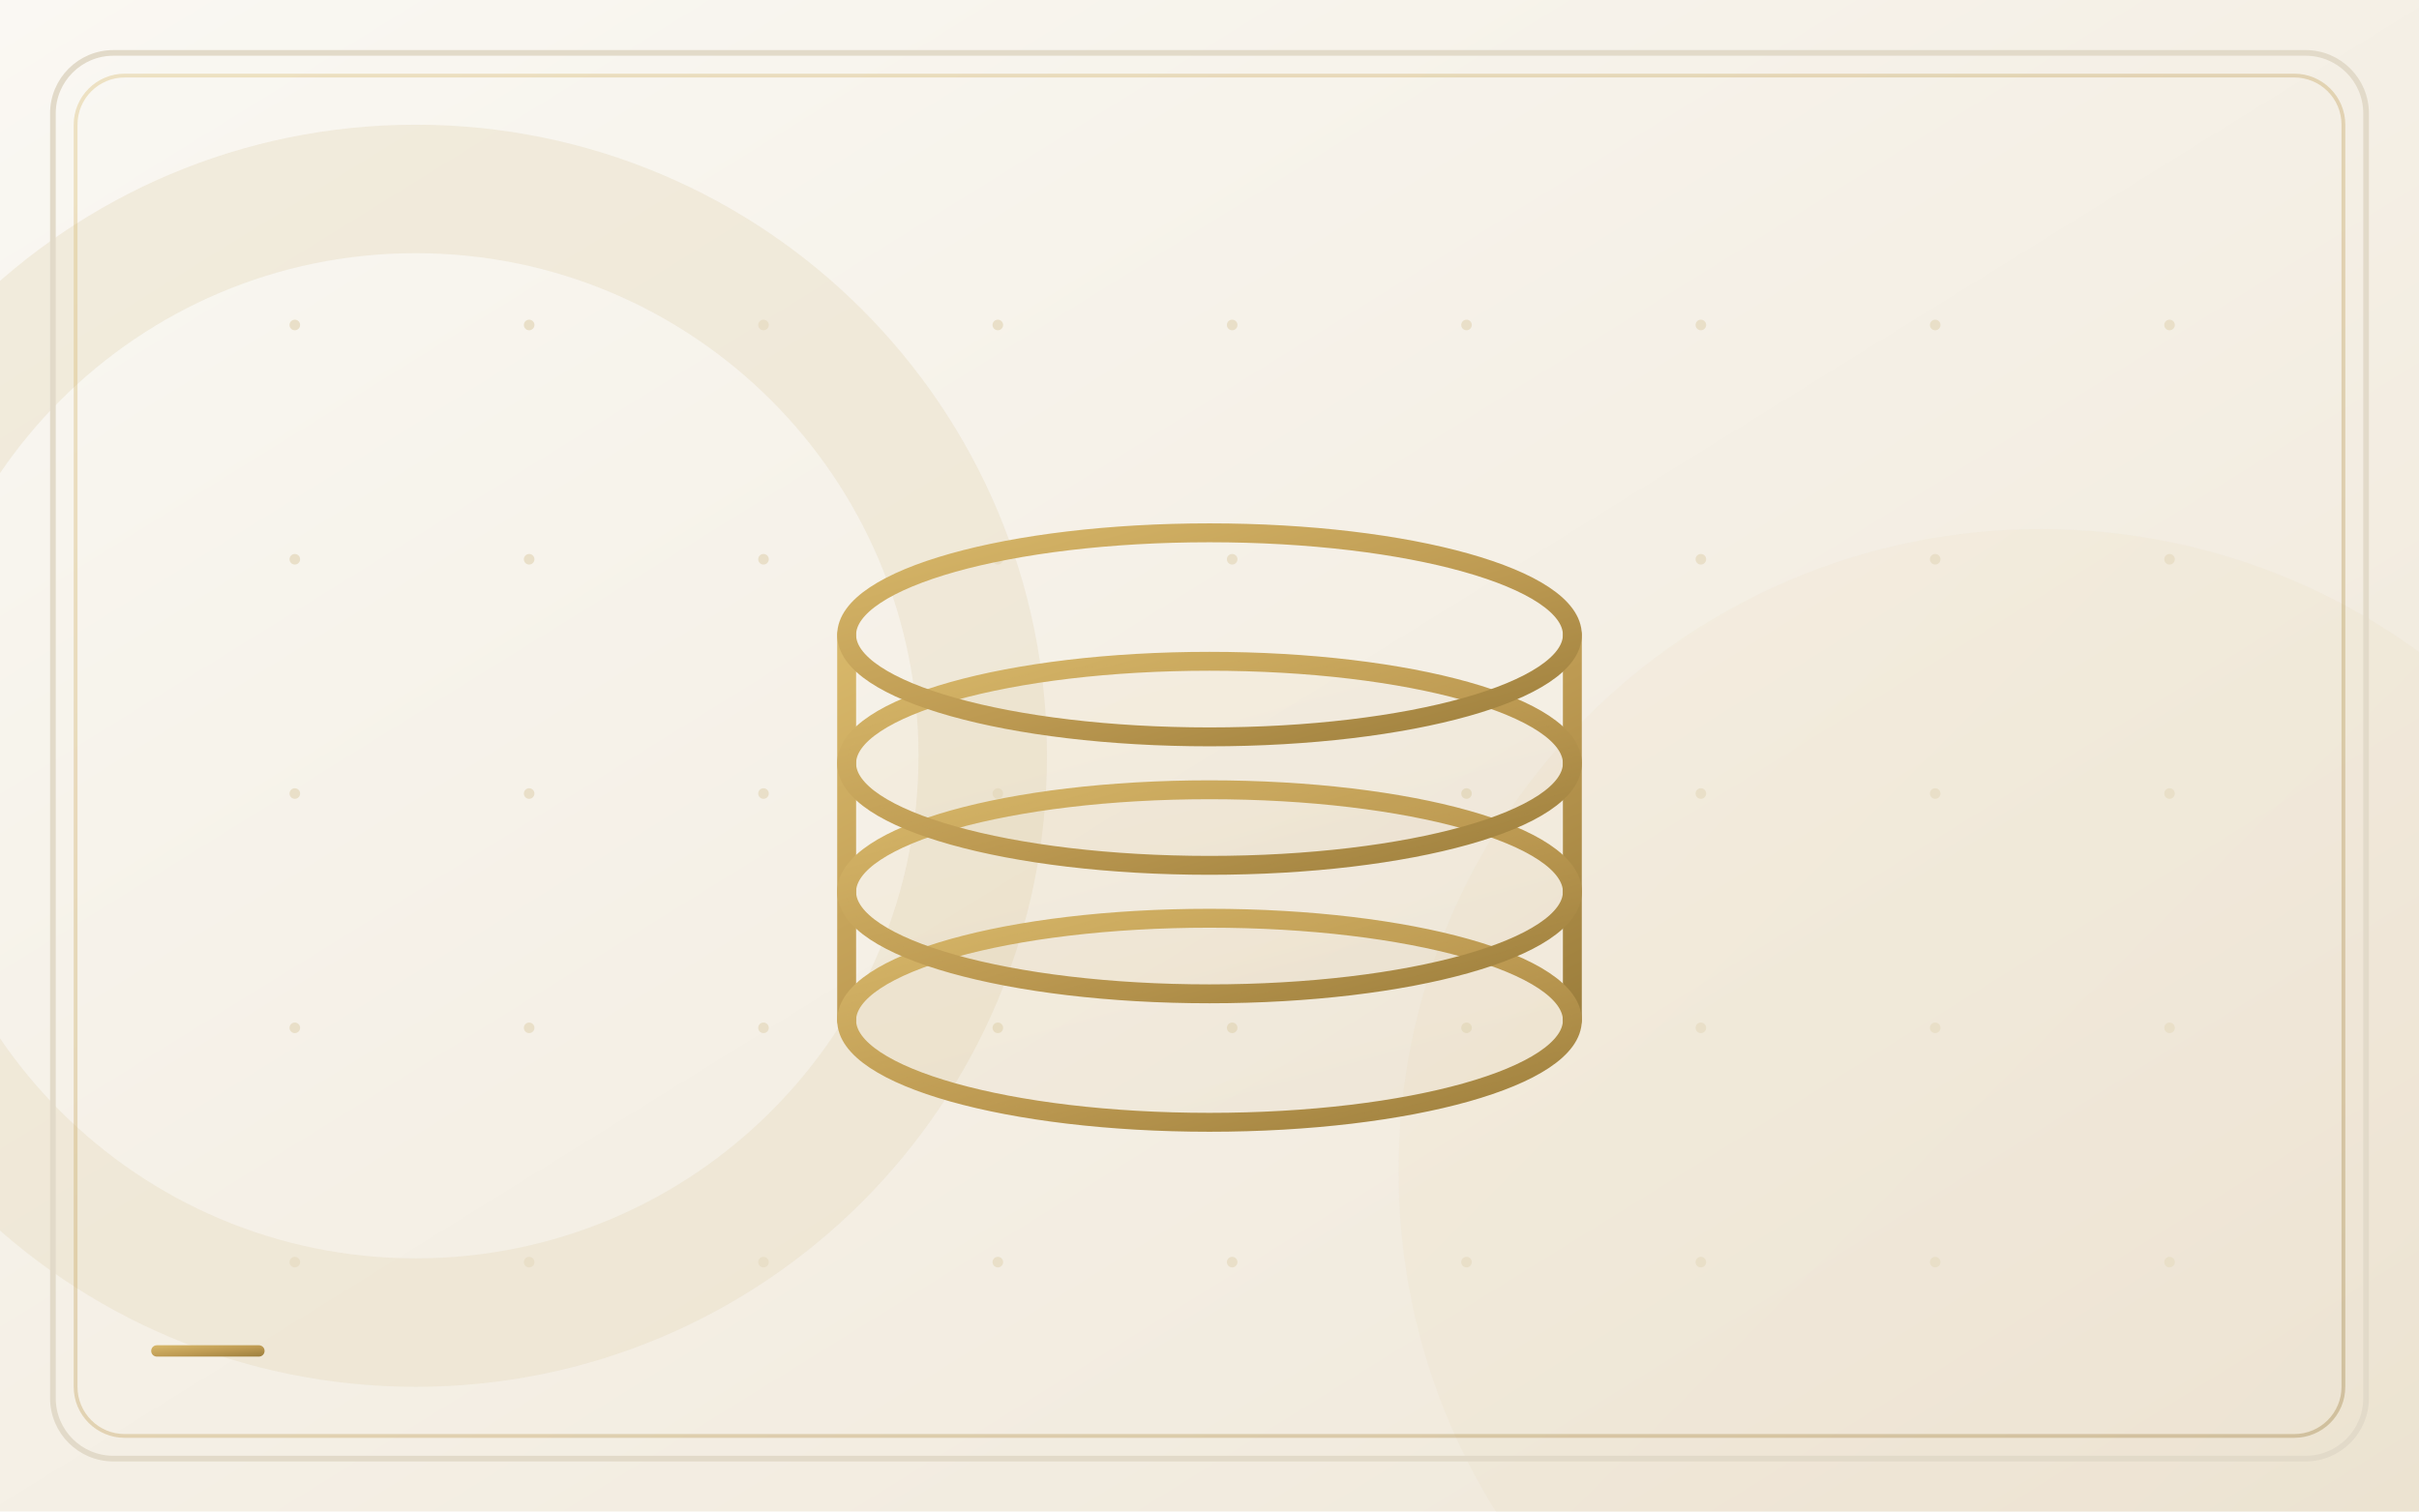
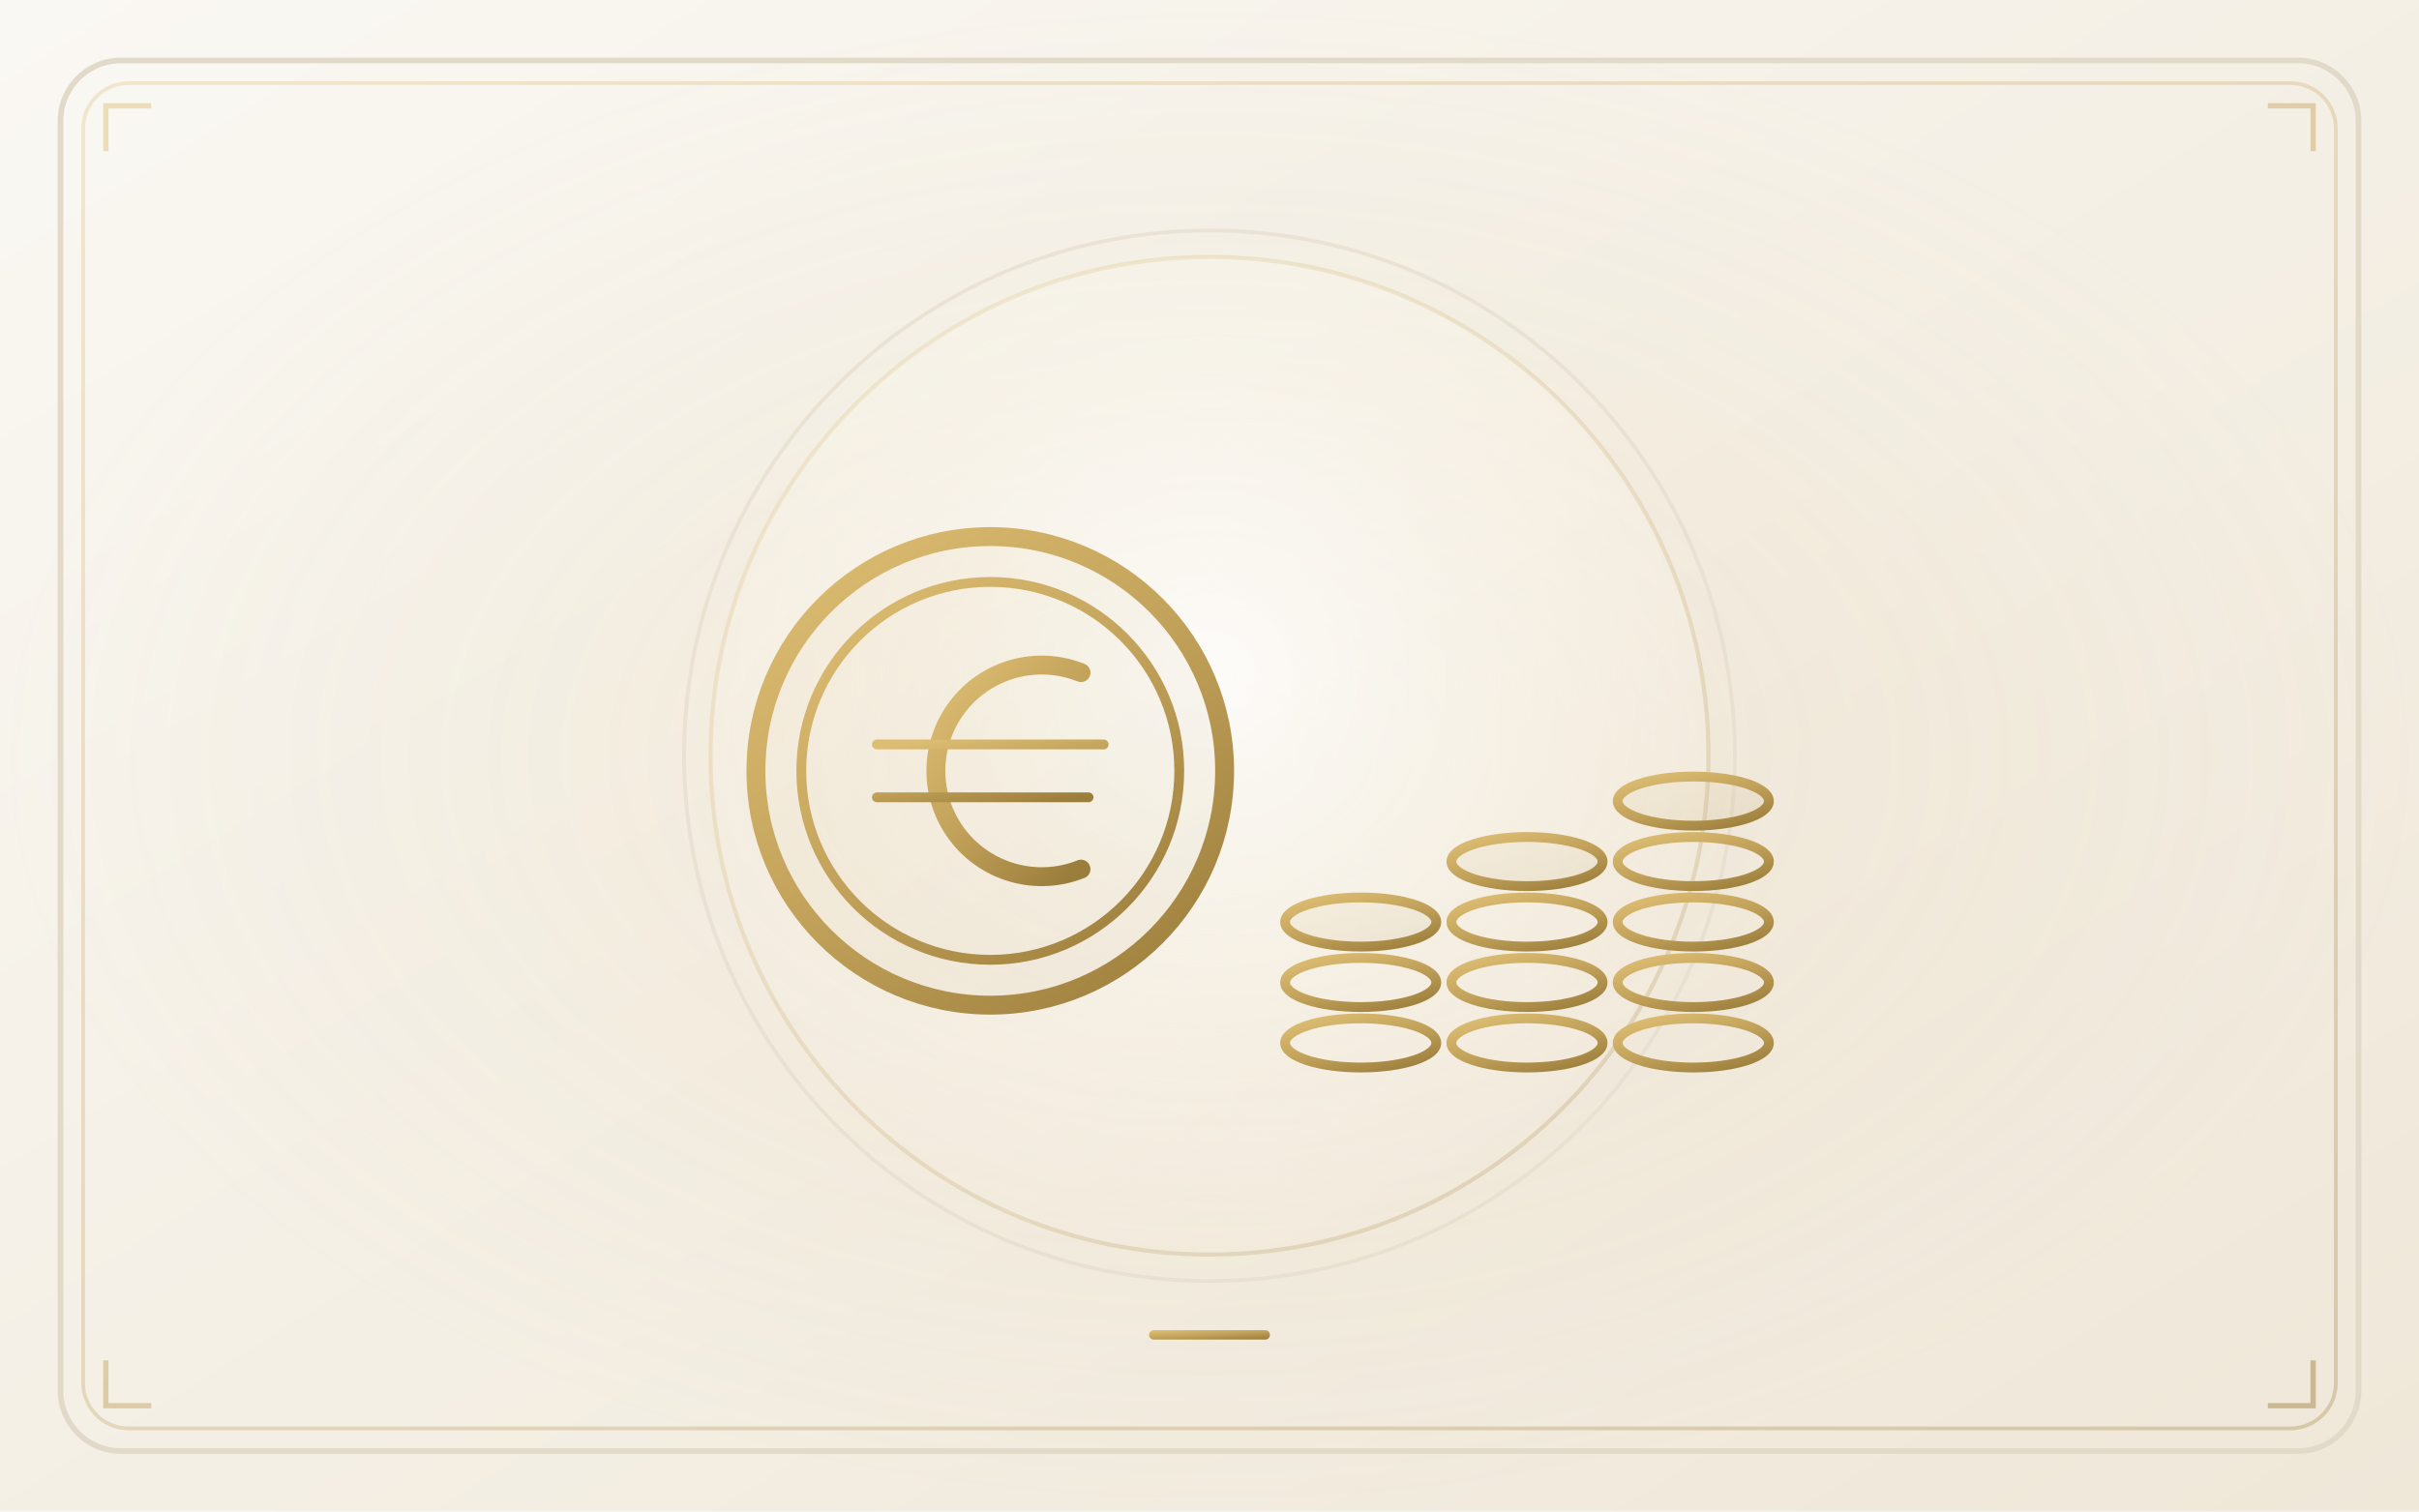
<svg xmlns="http://www.w3.org/2000/svg" viewBox="0 0 640 400" width="640" height="400">
  <defs>
    <linearGradient id="bgg" x1="0" y1="0" x2="1" y2="1">
      <stop offset="0" stop-color="#faf8f3" />
      <stop offset="1" stop-color="#efe7d8" />
    </linearGradient>
-     <linearGradient id="gg" x1="0" y1="0" x2="1" y2="1">
-       <stop offset="0" stop-color="#d8b86a" />
-       <stop offset="0.55" stop-color="#bd9a52" />
+     <linearGradient id="gg" x1="0.1" y1="0" x2="0.9" y2="1">
+       <stop offset="0" stop-color="#dcbd72" />
+       <stop offset="0.5" stop-color="#c2a25a" />
      <stop offset="1" stop-color="#9c7e3c" />
    </linearGradient>
+     <radialGradient id="glow" cx="0.5" cy="0.5" r="0.5">
+       <stop offset="0" stop-color="#caa968" stop-opacity="0.12" />
+       <stop offset="1" stop-color="#caa968" stop-opacity="0" />
+     </radialGradient>
+     <radialGradient id="med" cx="0.5" cy="0.42" r="0.6">
+       <stop offset="0" stop-color="#ffffff" stop-opacity="0.85" />
+       <stop offset="0.7" stop-color="#fbf7ee" stop-opacity="0.35" />
+       <stop offset="1" stop-color="#fbf7ee" stop-opacity="0" />
+     </radialGradient>
  </defs>
  <rect width="640" height="400" fill="url(#bgg)" />
-   <circle cx="540" cy="310" r="170" fill="url(#gg)" opacity="0.05" />
-   <circle cx="110" cy="200" r="150" fill="none" stroke="#e9dfc8" stroke-width="34" opacity="0.5" />
-   <circle cx="78" cy="86" r="1.4" fill="#e9dfc8" />
-   <circle cx="78" cy="148" r="1.4" fill="#e9dfc8" />
-   <circle cx="78" cy="210" r="1.4" fill="#e9dfc8" />
-   <circle cx="78" cy="272" r="1.4" fill="#e9dfc8" />
-   <circle cx="78" cy="334" r="1.4" fill="#e9dfc8" />
-   <circle cx="140" cy="86" r="1.4" fill="#e9dfc8" />
-   <circle cx="140" cy="148" r="1.4" fill="#e9dfc8" />
-   <circle cx="140" cy="210" r="1.4" fill="#e9dfc8" />
-   <circle cx="140" cy="272" r="1.4" fill="#e9dfc8" />
-   <circle cx="140" cy="334" r="1.4" fill="#e9dfc8" />
-   <circle cx="202" cy="86" r="1.4" fill="#e9dfc8" />
-   <circle cx="202" cy="148" r="1.4" fill="#e9dfc8" />
-   <circle cx="202" cy="210" r="1.4" fill="#e9dfc8" />
-   <circle cx="202" cy="272" r="1.4" fill="#e9dfc8" />
-   <circle cx="202" cy="334" r="1.4" fill="#e9dfc8" />
-   <circle cx="264" cy="86" r="1.4" fill="#e9dfc8" />
-   <circle cx="264" cy="148" r="1.4" fill="#e9dfc8" />
-   <circle cx="264" cy="210" r="1.4" fill="#e9dfc8" />
-   <circle cx="264" cy="272" r="1.4" fill="#e9dfc8" />
-   <circle cx="264" cy="334" r="1.4" fill="#e9dfc8" />
-   <circle cx="326" cy="86" r="1.4" fill="#e9dfc8" />
-   <circle cx="326" cy="148" r="1.4" fill="#e9dfc8" />
-   <circle cx="326" cy="210" r="1.4" fill="#e9dfc8" />
-   <circle cx="326" cy="272" r="1.4" fill="#e9dfc8" />
-   <circle cx="326" cy="334" r="1.4" fill="#e9dfc8" />
-   <circle cx="388" cy="86" r="1.4" fill="#e9dfc8" />
-   <circle cx="388" cy="148" r="1.4" fill="#e9dfc8" />
-   <circle cx="388" cy="210" r="1.4" fill="#e9dfc8" />
-   <circle cx="388" cy="272" r="1.4" fill="#e9dfc8" />
-   <circle cx="388" cy="334" r="1.4" fill="#e9dfc8" />
-   <circle cx="450" cy="86" r="1.4" fill="#e9dfc8" />
-   <circle cx="450" cy="148" r="1.4" fill="#e9dfc8" />
-   <circle cx="450" cy="210" r="1.4" fill="#e9dfc8" />
-   <circle cx="450" cy="272" r="1.4" fill="#e9dfc8" />
-   <circle cx="450" cy="334" r="1.4" fill="#e9dfc8" />
-   <circle cx="512" cy="86" r="1.4" fill="#e9dfc8" />
-   <circle cx="512" cy="148" r="1.4" fill="#e9dfc8" />
-   <circle cx="512" cy="210" r="1.4" fill="#e9dfc8" />
-   <circle cx="512" cy="272" r="1.4" fill="#e9dfc8" />
-   <circle cx="512" cy="334" r="1.4" fill="#e9dfc8" />
-   <circle cx="574" cy="86" r="1.4" fill="#e9dfc8" />
-   <circle cx="574" cy="148" r="1.4" fill="#e9dfc8" />
-   <circle cx="574" cy="210" r="1.4" fill="#e9dfc8" />
-   <circle cx="574" cy="272" r="1.4" fill="#e9dfc8" />
-   <circle cx="574" cy="334" r="1.4" fill="#e9dfc8" />
-   <rect x="14" y="14" width="612" height="372" fill="none" stroke="#e2dac9" stroke-width="1.5" rx="16" />
-   <rect x="20" y="20" width="600" height="360" fill="none" stroke="url(#gg)" stroke-width="1" rx="13" opacity="0.35" />
-   <g transform="rotate(0 320 200)">
-     <path d="M224 168 V270 M416 168 V270" stroke="url(#gg)" fill="none" stroke-width="5" stroke-linecap="round" stroke-linejoin="round" />
-     <ellipse cx="320" cy="270" rx="96" ry="27" stroke="url(#gg)" fill="none" stroke-width="5" stroke-linecap="round" stroke-linejoin="round" />
-     <ellipse cx="320" cy="270" rx="96" ry="27" fill="url(#gg)" opacity="0.06" />
-     <ellipse cx="320" cy="236" rx="96" ry="27" stroke="url(#gg)" fill="none" stroke-width="5" stroke-linecap="round" stroke-linejoin="round" />
-     <ellipse cx="320" cy="236" rx="96" ry="27" fill="url(#gg)" opacity="0.06" />
-     <ellipse cx="320" cy="202" rx="96" ry="27" stroke="url(#gg)" fill="none" stroke-width="5" stroke-linecap="round" stroke-linejoin="round" />
-     <ellipse cx="320" cy="202" rx="96" ry="27" fill="url(#gg)" opacity="0.06" />
-     <ellipse cx="320" cy="168" rx="96" ry="27" stroke="url(#gg)" fill="none" stroke-width="5" stroke-linecap="round" stroke-linejoin="round" />
+   <rect width="640" height="400" fill="url(#glow)" />
+   <circle cx="320" cy="200" r="132" fill="url(#med)" />
+   <circle cx="320" cy="200" r="132" fill="none" stroke="url(#gg)" stroke-width="1.1" opacity="0.22" />
+   <circle cx="320" cy="200" r="139" fill="none" stroke="#e2dac9" stroke-width="1" opacity="0.6" />
+   <rect x="16" y="16" width="608" height="368" fill="none" stroke="#e2dac9" stroke-width="1.5" rx="16" />
+   <rect x="22" y="22" width="596" height="356" fill="none" stroke="url(#gg)" stroke-width="1" rx="12" opacity="0.3" />
+   <path d="M28 40 V28 H40 M600 28 H612 V40 M612 360 V372 H600 M40 372 H28 V360" fill="none" stroke="url(#gg)" stroke-width="1.4" opacity="0.45" />
+   <g>
+     <circle cx="262" cy="204" r="62" stroke="url(#gg)" fill="none" stroke-width="5" stroke-linecap="round" stroke-linejoin="round" />
+     <circle cx="262" cy="204" r="62" fill="url(#gg)" opacity="0.07" />
+     <circle cx="262" cy="204" r="50" stroke="url(#gg)" fill="none" stroke-width="2.6" stroke-linecap="round" stroke-linejoin="round" />
+     <path d="M286 178 A28 28 0 1 0 286 230" stroke="url(#gg)" fill="none" stroke-width="5" stroke-linecap="round" stroke-linejoin="round" />
+     <path d="M232 197 H292 M232 211 H288" stroke="url(#gg)" fill="none" stroke-width="2.6" stroke-linecap="round" stroke-linejoin="round" />
+     <ellipse cx="360" cy="276" rx="20" ry="6.5" stroke="url(#gg)" fill="none" stroke-width="2.6" stroke-linecap="round" stroke-linejoin="round" />
+     <ellipse cx="360" cy="260" rx="20" ry="6.5" stroke="url(#gg)" fill="none" stroke-width="2.6" stroke-linecap="round" stroke-linejoin="round" />
+     <ellipse cx="360" cy="244" rx="20" ry="6.5" stroke="url(#gg)" fill="none" stroke-width="2.6" stroke-linecap="round" stroke-linejoin="round" />
+     <ellipse cx="360" cy="244" rx="20" ry="6.5" fill="url(#gg)" opacity="0.10" />
+     <ellipse cx="404" cy="276" rx="20" ry="6.5" stroke="url(#gg)" fill="none" stroke-width="2.6" stroke-linecap="round" stroke-linejoin="round" />
+     <ellipse cx="404" cy="260" rx="20" ry="6.5" stroke="url(#gg)" fill="none" stroke-width="2.6" stroke-linecap="round" stroke-linejoin="round" />
+     <ellipse cx="404" cy="244" rx="20" ry="6.5" stroke="url(#gg)" fill="none" stroke-width="2.6" stroke-linecap="round" stroke-linejoin="round" />
+     <ellipse cx="404" cy="228" rx="20" ry="6.5" stroke="url(#gg)" fill="none" stroke-width="2.6" stroke-linecap="round" stroke-linejoin="round" />
+     <ellipse cx="404" cy="228" rx="20" ry="6.5" fill="url(#gg)" opacity="0.10" />
+     <ellipse cx="448" cy="276" rx="20" ry="6.5" stroke="url(#gg)" fill="none" stroke-width="2.6" stroke-linecap="round" stroke-linejoin="round" />
+     <ellipse cx="448" cy="260" rx="20" ry="6.5" stroke="url(#gg)" fill="none" stroke-width="2.6" stroke-linecap="round" stroke-linejoin="round" />
+     <ellipse cx="448" cy="244" rx="20" ry="6.5" stroke="url(#gg)" fill="none" stroke-width="2.6" stroke-linecap="round" stroke-linejoin="round" />
+     <ellipse cx="448" cy="228" rx="20" ry="6.5" stroke="url(#gg)" fill="none" stroke-width="2.6" stroke-linecap="round" stroke-linejoin="round" />
+     <ellipse cx="448" cy="212" rx="20" ry="6.5" stroke="url(#gg)" fill="none" stroke-width="2.6" stroke-linecap="round" stroke-linejoin="round" />
+     <ellipse cx="448" cy="212" rx="20" ry="6.5" fill="url(#gg)" opacity="0.10" />
  </g>
-   <rect x="40" y="356" width="30" height="3" rx="1.5" fill="url(#gg)" />
+   <rect x="304" y="352" width="32" height="2.5" rx="1.25" fill="url(#gg)" />
</svg>
